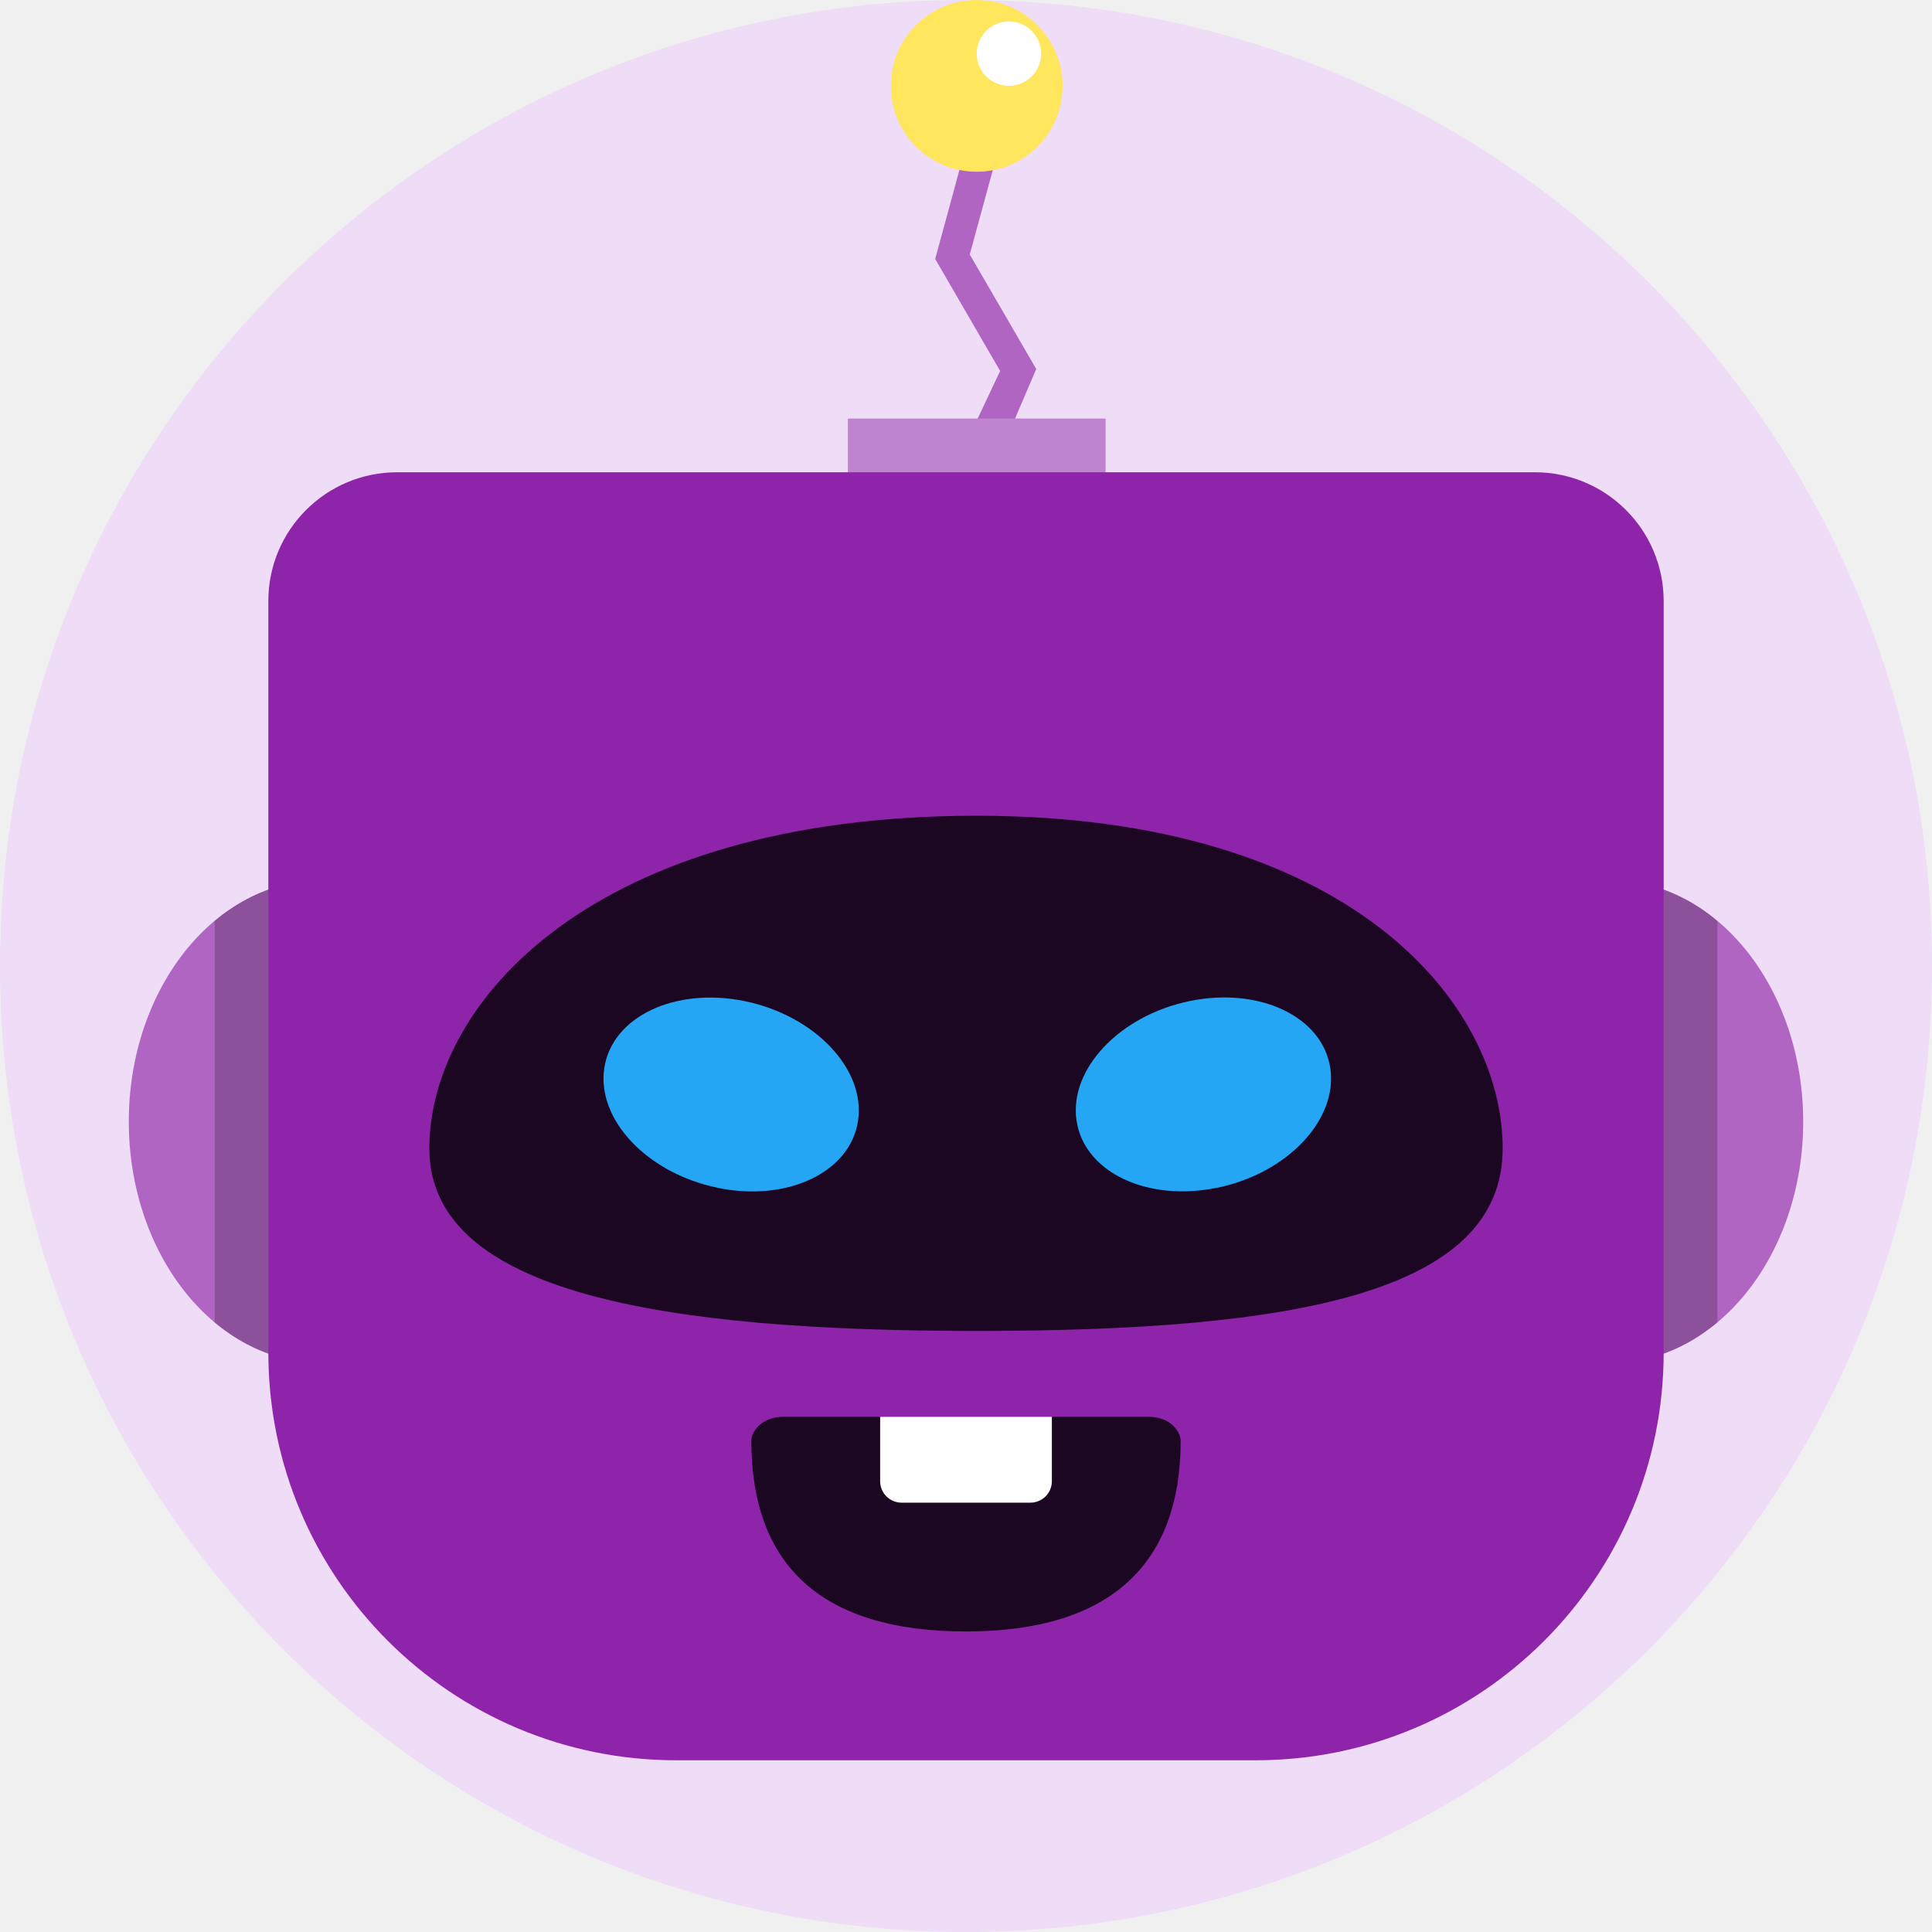
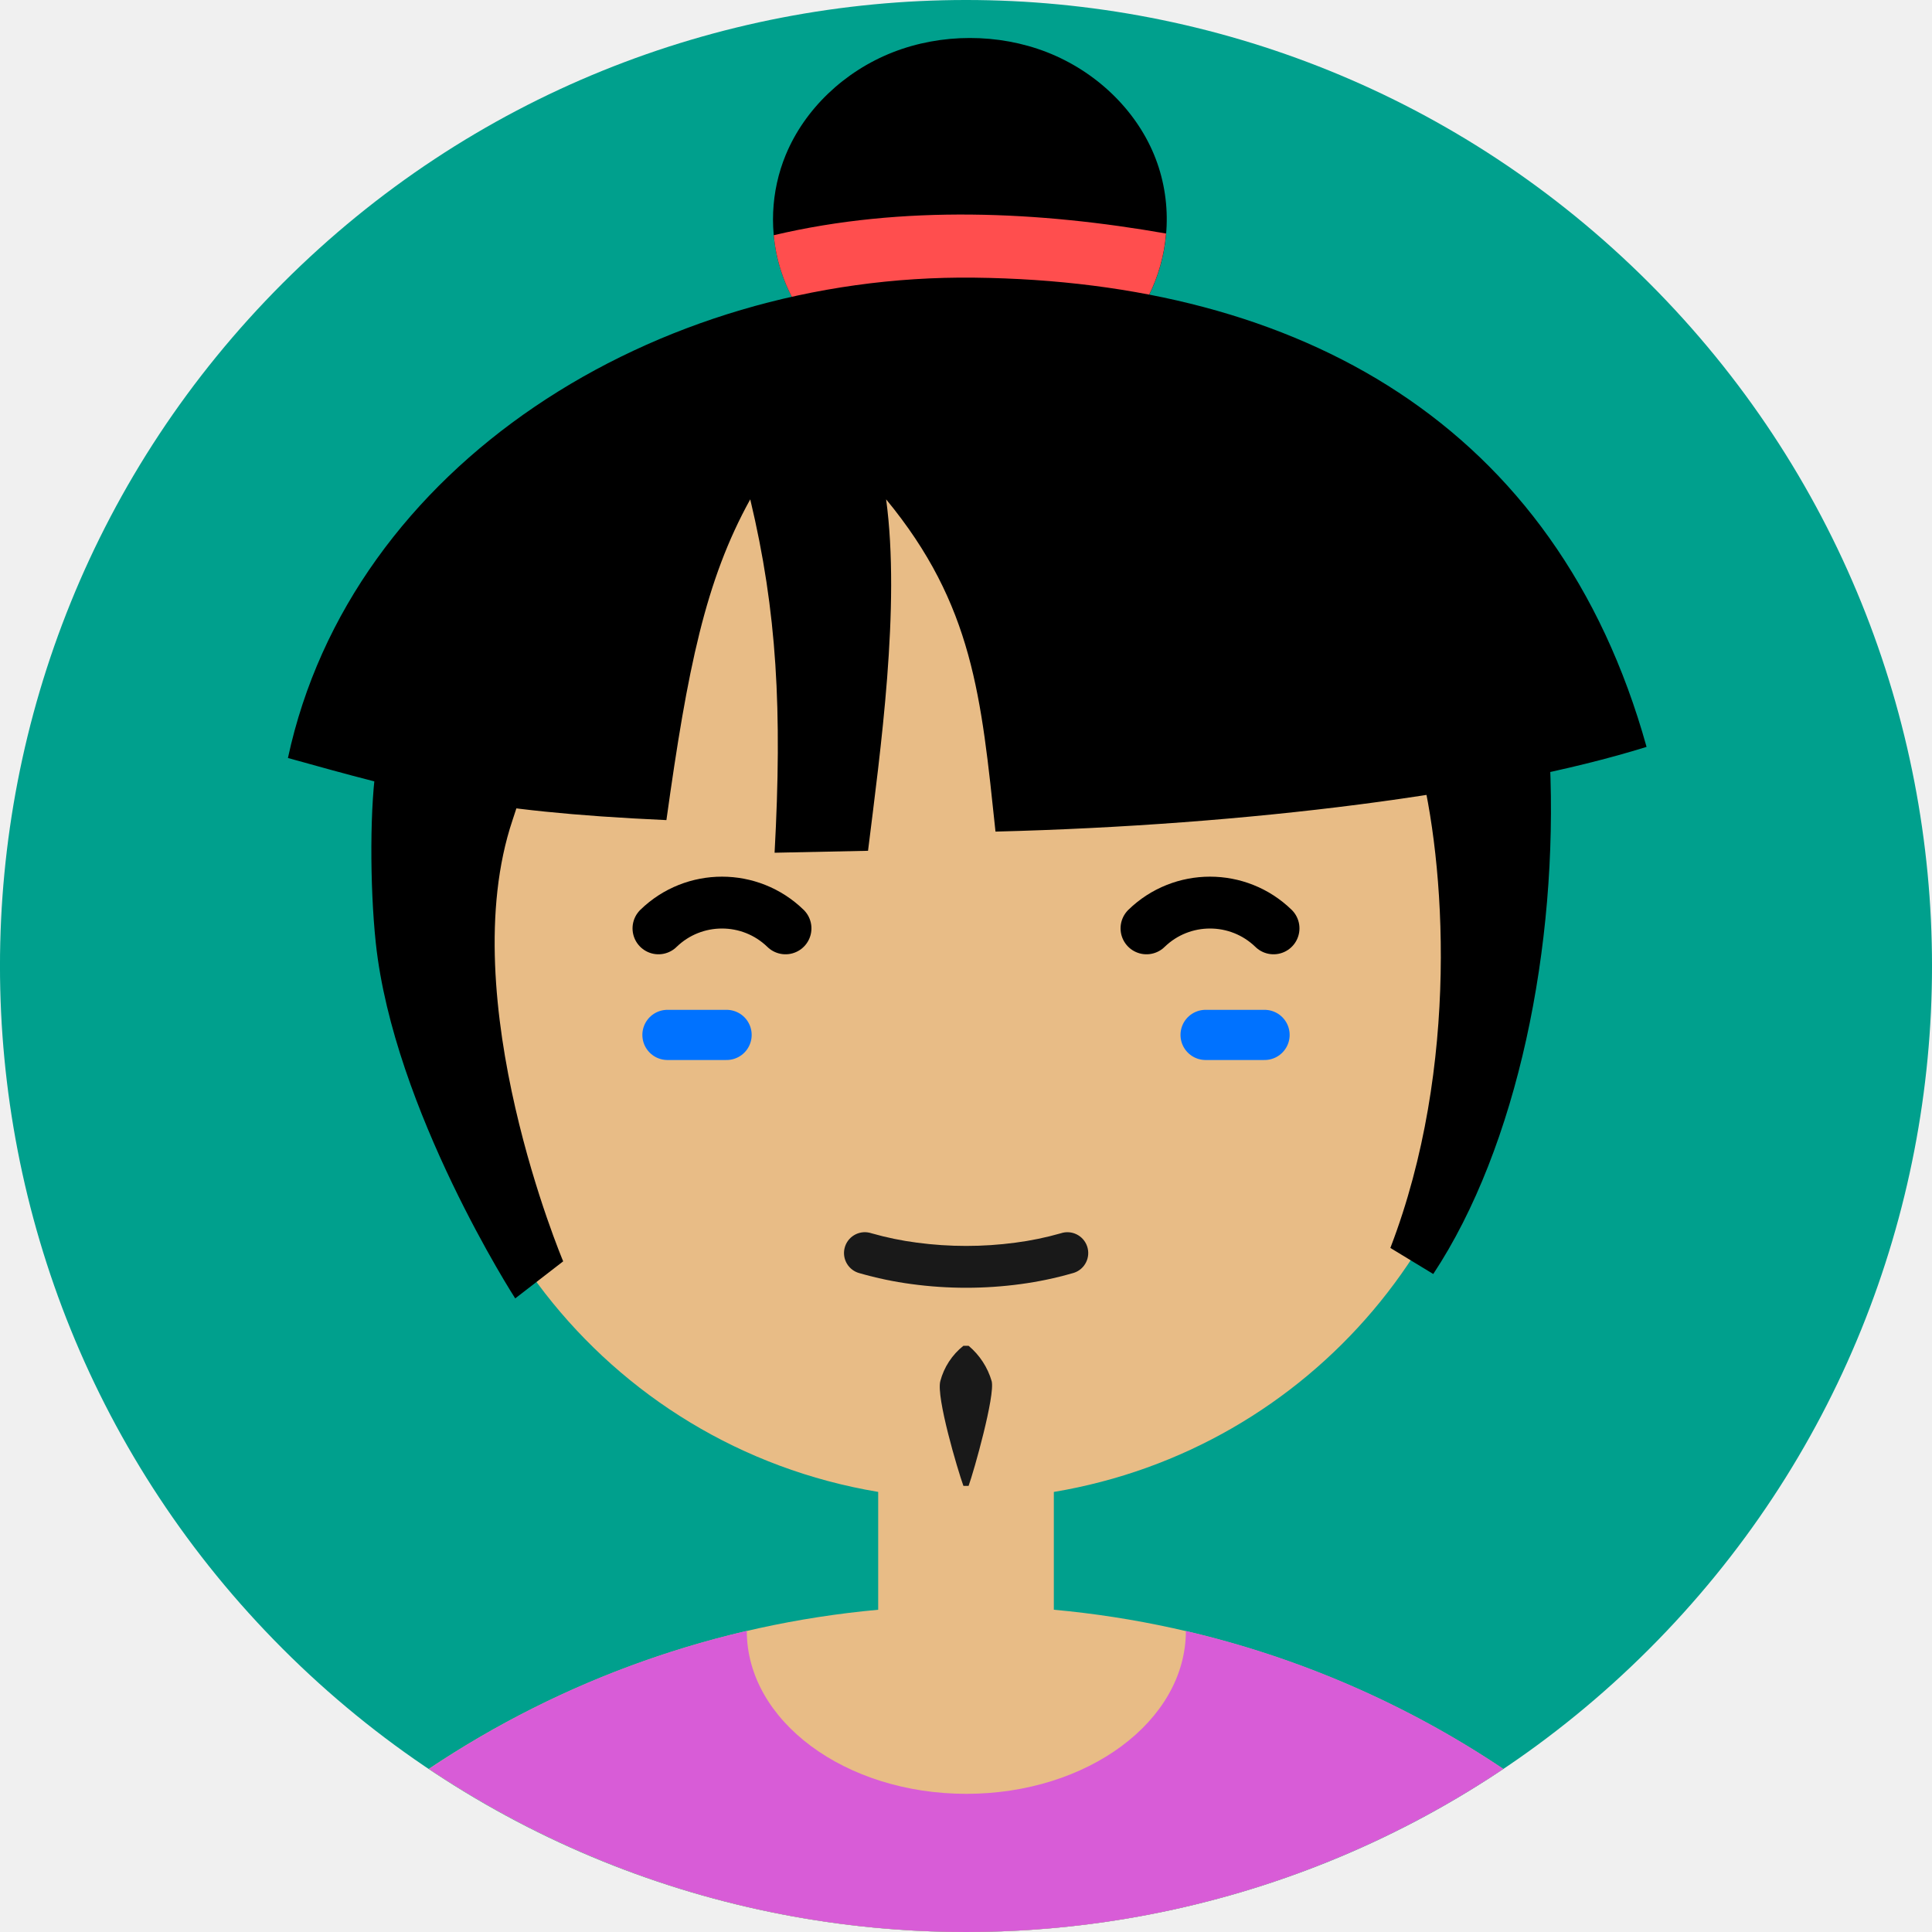
- <svg xmlns="http://www.w3.org/2000/svg" viewBox="0 0 180 180" fill="none" shape-rendering="auto" width="128" height="128">
-   <mask id="viewboxMask">
-     <rect width="180" height="180" rx="90" ry="90" x="0" y="0" fill="#fff" />
-   </mask>
-   <g mask="url(#viewboxMask)">
-     <rect fill="#efdcf7" width="180" height="180" x="0" y="0" />
-     <g transform="translate(0 66)">
-       <mask id="sidesRound-a" style="mask-type:luminance" maskUnits="userSpaceOnUse" x="12" y="16" width="156" height="45">
-         <g fill="#fff">
-           <ellipse cx="150" cy="38.5" rx="18" ry="22.5" />
-           <ellipse cx="18" cy="22.5" rx="18" ry="22.5" transform="matrix(-1 0 0 1 48 16)" />
-         </g>
-       </mask>
-       <g mask="url(#sidesRound-a)">
-         <path d="M0 0h180v76H0V0Z" fill="#8e24aa" />
-         <path d="M0 0h180v76H0V0Z" fill="#fff" fill-opacity=".3" />
-         <path fill="#000" fill-opacity=".2" d="M20 0h140v76H20z" />
-       </g>
-     </g>
-     <g transform="translate(41)">
-       <mask id="topAntennaCrooked-a" style="mask-type:luminance" maskUnits="userSpaceOnUse" x="38" y="12" width="24" height="40">
-         <g fill="#fff">
-           <path d="M55.54 34.39 51 45h-3.74l4.92-10.44-6.05-10.43 3.22-11.84 2.9.8-2.9 10.62 6.2 10.68Z" />
-           <path d="M38 39h24v13H38z" />
-         </g>
-       </mask>
-       <g mask="url(#topAntennaCrooked-a)">
-         <path d="M0 0h100v52H0V0Z" fill="#8e24aa" />
-         <path d="M0 6h100v52H0V6Z" fill="#fff" fill-opacity=".3" />
-         <path fill="#fff" fill-opacity=".2" d="M38 39h24v13H38z" />
-       </g>
-       <circle cx="50" cy="8" r="8" fill="#FFE65C" />
-       <circle cx="53" cy="5" r="3" fill="#fff" />
-     </g>
-     <g transform="translate(25 44)">
-       <mask id="faceSquare02-a" style="mask-type:luminance" maskUnits="userSpaceOnUse" x="0" y="0" width="130" height="120">
-         <path d="M0 12A12 12 0 0 1 12 0h106a12 12 0 0 1 12 12v70a38 38 0 0 1-38 38H38A38 38 0 0 1 0 82V12Z" fill="#fff" />
-       </mask>
-       <g mask="url(#faceSquare02-a)">
-         <path d="M-2-2h134v124H-2V-2Z" fill="#8e24aa" />
-         <g transform="translate(-1 -1)" />
-       </g>
-     </g>
-     <g transform="translate(52 124)">
-       <path fill-rule="evenodd" clip-rule="evenodd" d="M18 10.22C18 21.78 24.47 28 38 28c13.52 0 20-6.34 20-17.78C58 9.5 57.17 8 55 8H21c-2.05 0-3 1.38-3 2.22Z" fill="#000" fill-opacity=".8" />
-       <mask id="mouthSmile02-a" style="mask-type:luminance" maskUnits="userSpaceOnUse" x="18" y="8" width="40" height="20">
-         <path fill-rule="evenodd" clip-rule="evenodd" d="M18 10.22C18 21.78 24.47 28 38 28c13.52 0 20-6.34 20-17.78C58 9.5 57.17 8 55 8H21c-2.05 0-3 1.38-3 2.22Z" fill="#fff" />
-       </mask>
-       <g mask="url(#mouthSmile02-a)">
-         <rect x="30" y="2" width="16" height="14" rx="2" fill="#fff" />
-       </g>
-     </g>
-     <g transform="translate(38 76)">
-       <g fill-rule="evenodd" clip-rule="evenodd">
-         <path d="M53 0c34.75 0 49 17.47 49 31 0 13.53-19.59 17-49 17-29.05 0-51-3.47-51-17S17.11 0 53 0Z" fill="#000" fill-opacity=".8" />
-         <path d="M28.82 34.65c-6.53-1.35-11.24-6.34-10.52-11.14.72-4.79 6.6-7.58 13.12-6.23 6.53 1.36 11.24 6.35 10.52 11.15-.72 4.8-6.6 7.59-13.12 6.23ZM75.42 34.65c-6.52 1.36-12.4-1.43-13.12-6.23-.72-4.8 4-9.8 10.52-11.15 6.52-1.35 12.4 1.44 13.12 6.24.72 4.81-4 9.8-10.52 11.15Z" fill="#25A6F5" />
-       </g>
-     </g>
-   </g>
+ <svg xmlns="http://www.w3.org/2000/svg" viewBox="0 0 231 231">
+   <path d="M33.83,33.83a115.5,115.5,0,1,1,0,163.34,115.49,115.49,0,0,1,0-163.34Z" style="fill:#00a08d;" />
+   <path d="m115.5 51.75a63.75 63.75 0 0 0-10.5 126.63v14.09a115.5 115.5 0 0 0-53.729 19.027 115.5 115.5 0 0 0 128.46 0 115.5 115.5 0 0 0-53.729-19.029v-14.084a63.75 63.75 0 0 0 53.25-62.881 63.75 63.75 0 0 0-63.65-63.75 63.75 63.75 0 0 0-0.1 0z" style="fill:#e8bc86;" />
+   <path d="m141.75 195a114.79 114.79 0 0 1 38 16.5 115.53 115.53 0 0 1-128.46 0 114.79 114.79 0 0 1 38-16.5c0 10.76 11.75 19.48 26.25 19.48s26.25-8.72 26.25-19.48z" style="fill:#d85cd7;" />
+   <path d="m169.65 90.998c3.137 11.94 4.937 36.484-3.412 58.213l5.129 3.116c10.044-15.199 14.959-39.163 13.943-61.33z" style="fill:#000;" />
+   <path d="m45.081 90.989c-0.881 4.93-0.875 14.953-0.15 21.75 2.132 19.98 16.671 42.505 16.671 42.505l5.735-4.433s-13.244-31.348-6.057-52.751c0.521-1.552 0.956-2.916 1.346-4.184z" style="fill:#000;" />
+   <path d="m117 3.488c-8.214-0.199-19.13 7.933-18.494 9.352 1.621 3.619 11.176 22.55 11.889 23.963h10.148c2.602-6.31 11.32-26.531 11.32-26.531s-4.138-4.138-12.416-6.438c-0.776-0.216-1.598-0.325-2.447-0.346z" style="fill:none;" />
+   <path d="m115.95 4.543c-3.156 0-6.312 0.575-9.216 1.715-5.808 2.282-10.532 6.808-12.779 12.245v-5e-3c-1.817 4.397-2.023 9.344-0.581 13.857 0.694 2.169 1.769 4.23 3.153 6.097h38.893c0.71-0.958 1.344-1.964 1.879-3.014 2.681-5.267 2.93-11.542 0.673-16.975-2.257-5.434-6.989-9.952-12.802-12.224-2.906-1.133-6.063-1.699-9.22-1.696z" style="fill:#000;" />
+   <path d="m92.512 28.125c0.134 1.432 0.419 2.851 0.86 4.231 1.443 4.513 4.528 8.565 8.641 11.353 4.114 2.787 9.231 4.291 14.336 4.216 5.105-0.076 10.168-1.733 14.181-4.642 2.875-2.083 5.213-4.793 6.766-7.845 1.2-2.359 1.909-4.919 2.127-7.516-15.037-2.641-31.421-3.467-46.912 0.203z" style="fill:#ff4e4e;" />
+   <path d="m34.426 90.63c14.714 4.078 22.683 6.409 45.254 7.426 2.532-18.185 4.669-28.672 10.023-38.352 3.203 13.403 3.835 25.22 2.911 42.253l11.172-0.232c1.471-11.886 3.899-29.213 2.164-42.021 10.416 12.631 11.373 23.624 13.077 39.726 30.174-0.76 59.808-4.512 77.845-10.128-10.76-38.608-41.475-55.66-80.38-56.104-38.182-0.451-74.543 22.405-82.065 57.432z" style="fill:#000;" />
+   <path d="m78.73 111a10.9 10.9 0 0 1 15.19 0m43.16 0a10.9 10.9 0 0 1 15.19 0" style="fill:none;stroke-linecap:round;stroke-linejoin:round;stroke-width:6.2px;stroke:#000;" />
+   <path d="m79.804 123.74h7.07m57.273 0h7.05" style="fill:none;stroke-linecap:round;stroke-linejoin:round;stroke-width:6px;stroke:#0072ff;" />
+   <path d="m118.57 165.14a8.66 8.66 0 0 0-2.76-4.23h-0.62a8 8 0 0 0-2.76 4.22c-0.52 1.89 2.07 10.61 2.76 12.53h0.62c0.64-1.76 3.19-10.82 2.76-12.52z" style="fill:#191919;" />
+   <path d="m102.81 152.24a2.492 2.492 0 1 1 1.19-4.84l0.21 0.06a37.1 37.1 0 0 0 5.43 1.12 44.52 44.52 0 0 0 11.76 0 37.1 37.1 0 0 0 5.43-1.12 2.49 2.49 0 0 1 1.59 4.72l-0.21 0.06a43.08 43.08 0 0 1-6.15 1.29 48.55 48.55 0 0 1-13.08 0 42.79 42.79 0 0 1-6.17-1.29z" style="fill:#191919;" />
</svg>
